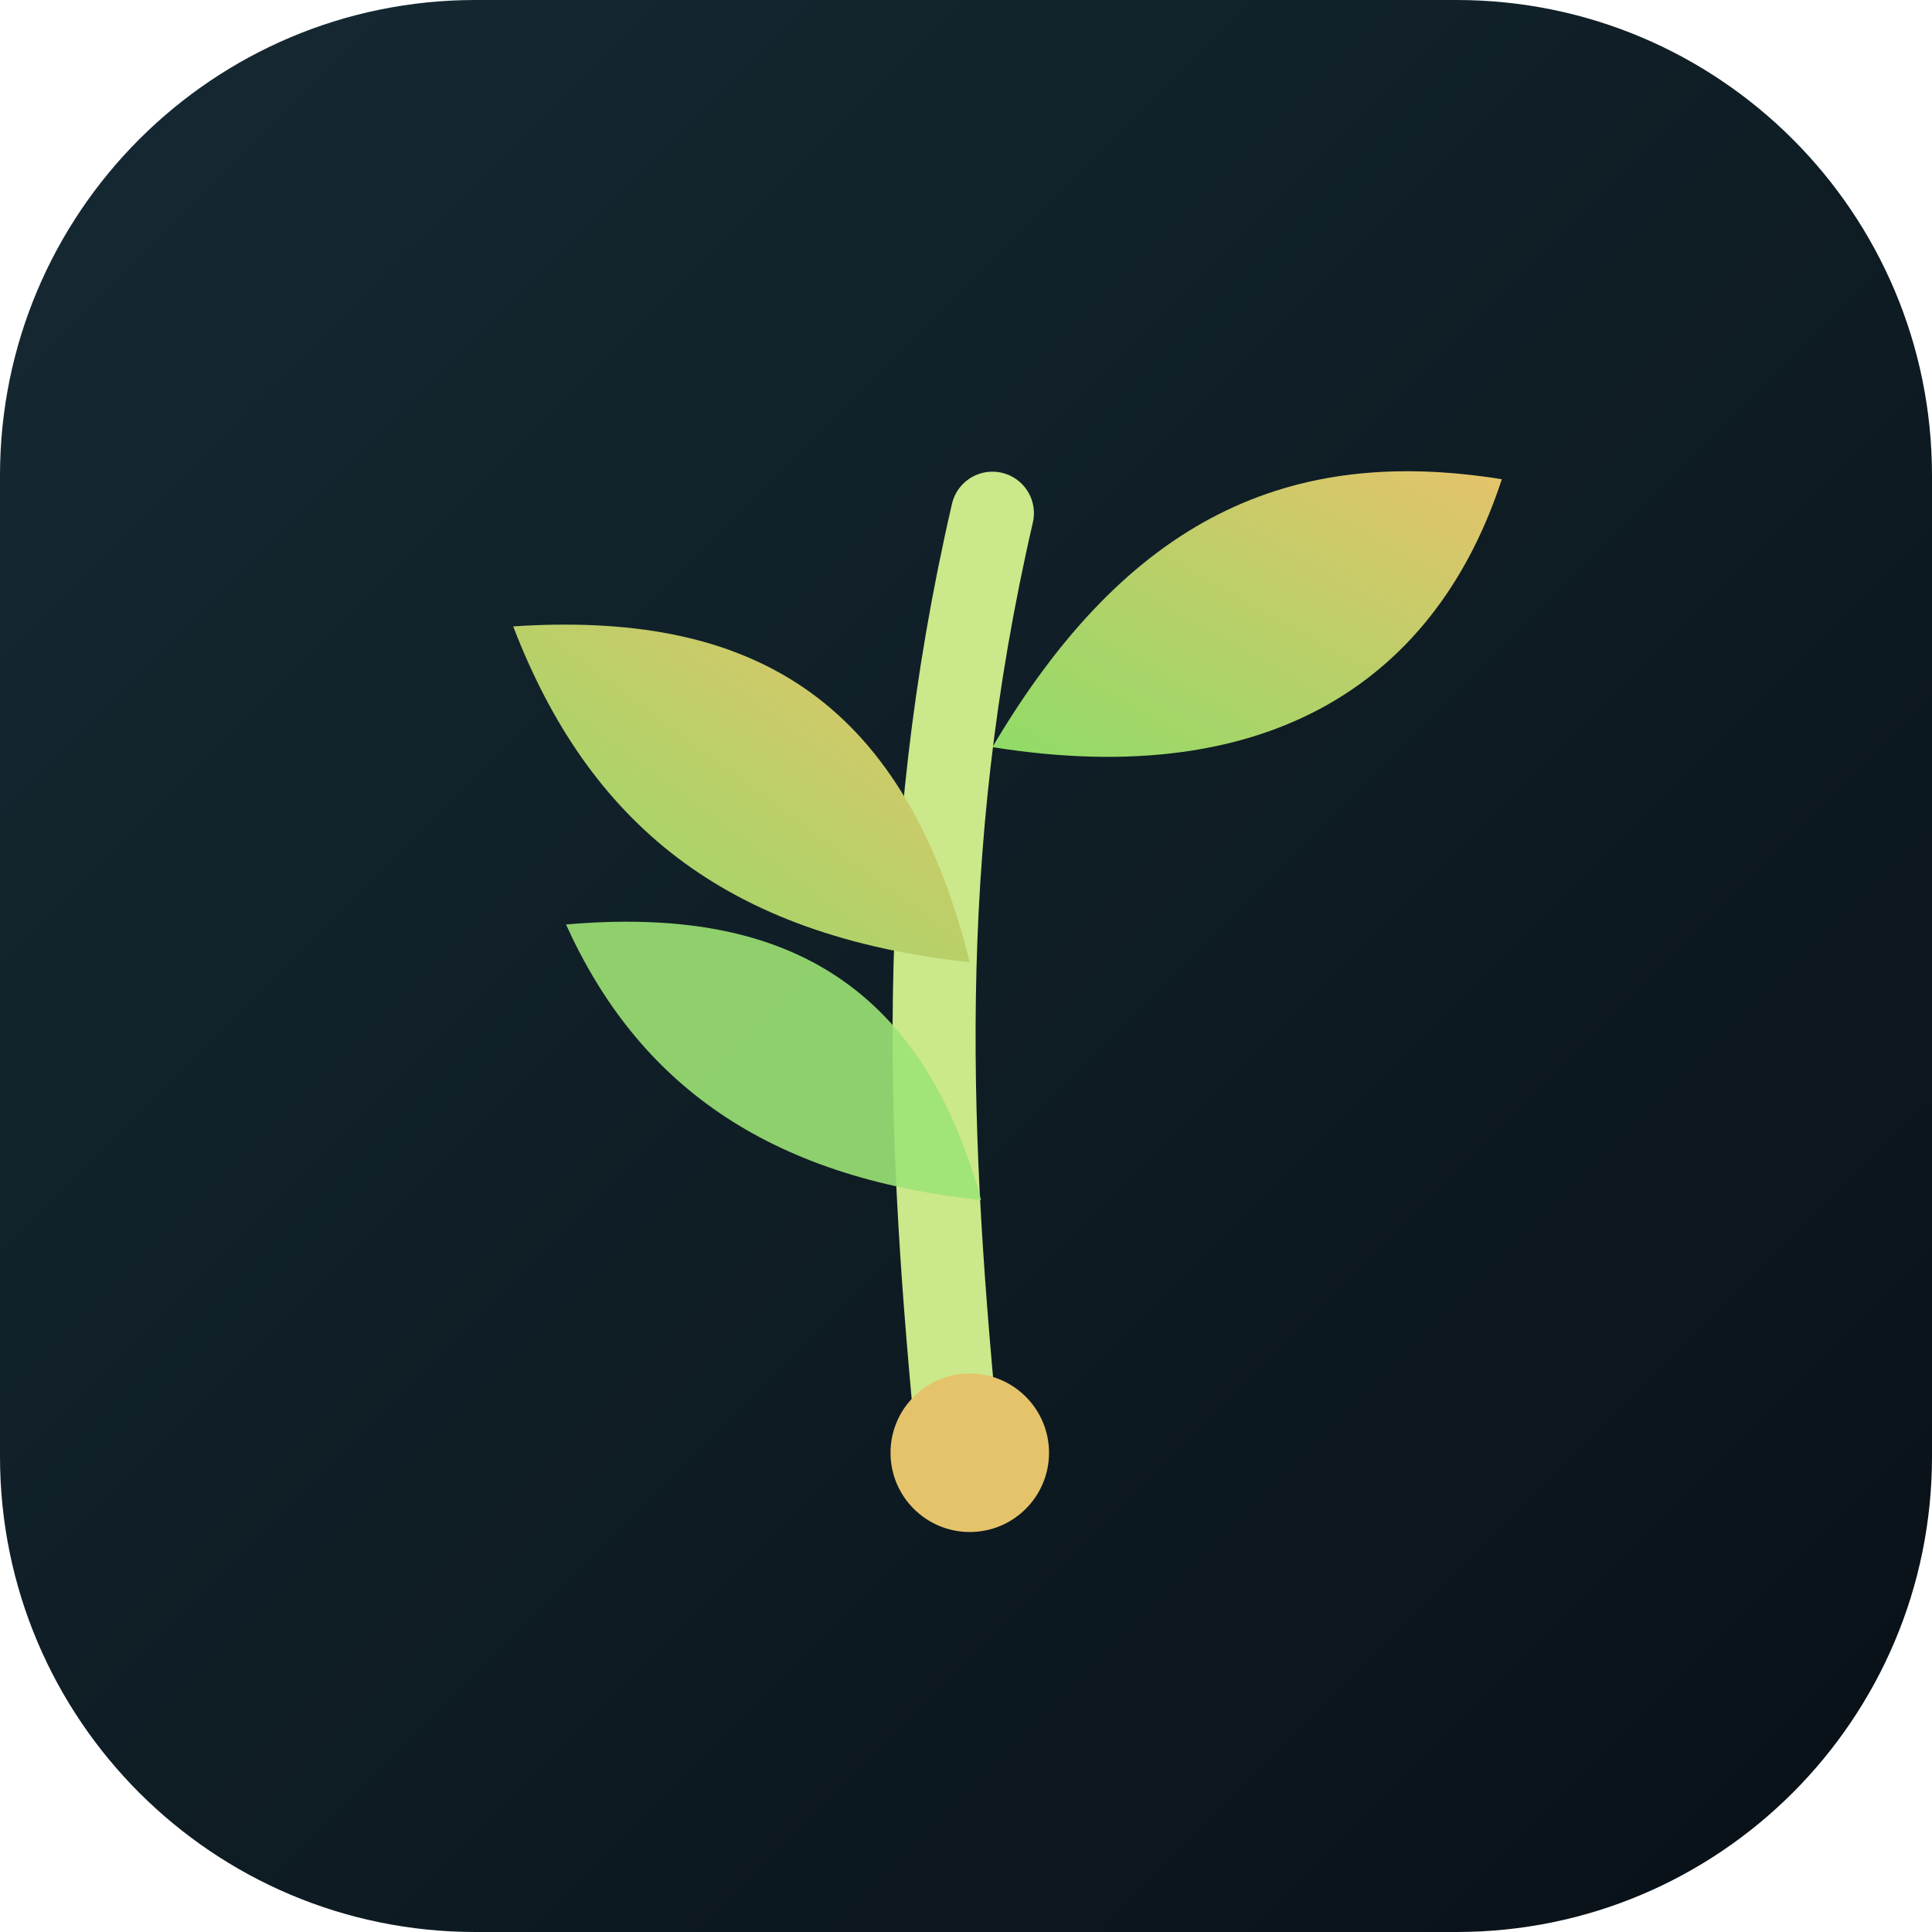
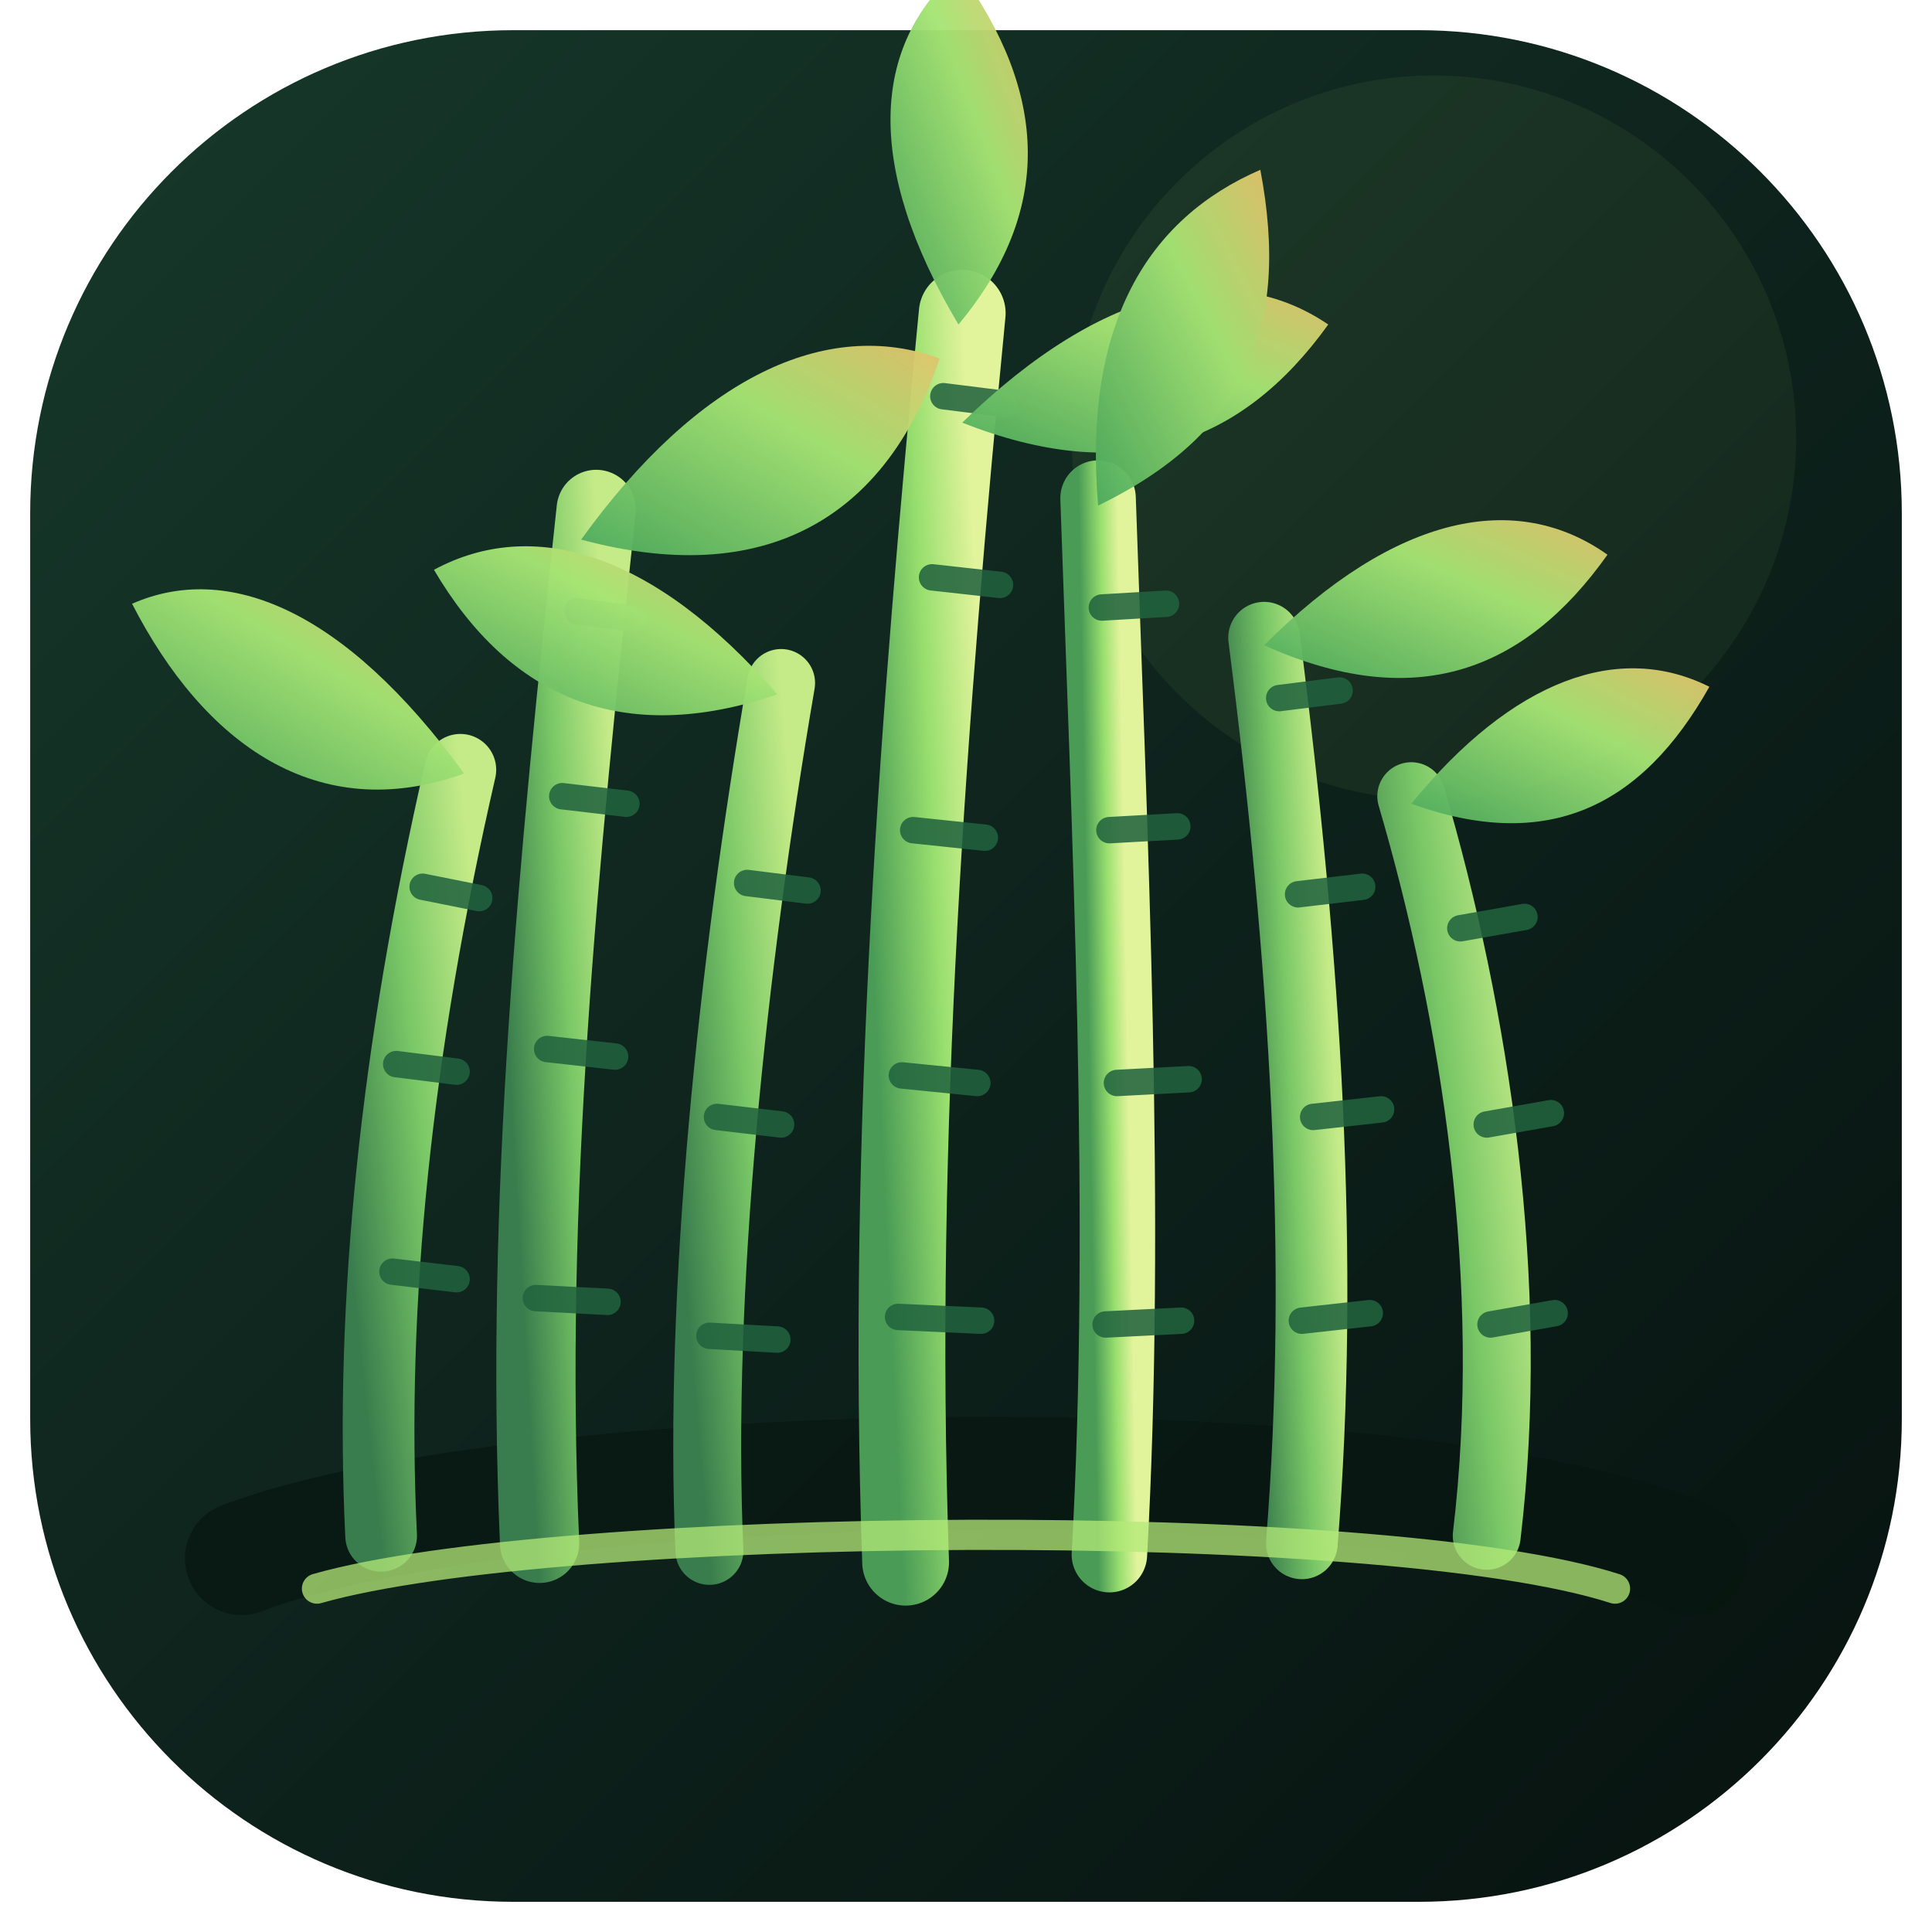
- <svg xmlns="http://www.w3.org/2000/svg" viewBox="0 0 512 512">
+ <svg xmlns="http://www.w3.org/2000/svg" viewBox="0 0 512 512" role="img" aria-labelledby="title desc">
  <defs>
-     <linearGradient id="bg" x1="0" y1="0" x2="1" y2="1">
-       <stop offset="0" stop-color="#162a34" />
-       <stop offset="1" stop-color="#081016" />
+     <linearGradient id="background" x1="0" y1="0" x2="1" y2="1">
+       <stop offset="0" stop-color="#17392b" />
+       <stop offset="0.55" stop-color="#0d211b" />
+       <stop offset="1" stop-color="#07120f" />
+     </linearGradient>
+     <linearGradient id="stalkBack" x1="0" y1="1" x2="1" y2="0">
+       <stop offset="0" stop-color="#397c4d" />
+       <stop offset="0.52" stop-color="#79c766" />
+       <stop offset="1" stop-color="#c5eb88" />
+     </linearGradient>
+     <linearGradient id="stalkFront" x1="0" y1="1" x2="1" y2="0">
+       <stop offset="0" stop-color="#4a9b56" />
+       <stop offset="0.55" stop-color="#98df6e" />
+       <stop offset="1" stop-color="#e1f39b" />
    </linearGradient>
    <linearGradient id="leaf" x1="0" y1="1" x2="1" y2="0">
-       <stop offset="0" stop-color="#8fdc68" />
-       <stop offset="1" stop-color="#e5c36a" />
+       <stop offset="0" stop-color="#4caa5d" />
+       <stop offset="0.6" stop-color="#a6e574" />
+       <stop offset="1" stop-color="#e4c36c" />
    </linearGradient>
+     <filter id="shadow" x="-30%" y="-30%" width="160%" height="170%">
+       <feDropShadow dx="0" dy="14" stdDeviation="13" flood-color="#020805" flood-opacity=".42" />
+     </filter>
  </defs>
-   <rect width="512" height="512" rx="126" fill="url(#bg)" />
-   <path d="M254 385c-8-82-12-158 9-249" fill="none" stroke="#cbe88a" stroke-width="22" stroke-linecap="round" />
-   <path d="M257 255c-65-7-101-37-121-89 61-4 103 17 121 89Z" fill="url(#leaf)" />
-   <path d="M263 198c36-61 79-80 135-71-17 52-60 83-135 71Z" fill="url(#leaf)" />
-   <path d="M260 318c-57-6-91-31-110-73 57-5 94 15 110 73Z" fill="#9ce374" opacity=".9" />
-   <circle cx="257" cy="385" r="21" fill="#e5c36a" />
+   <rect x="8" y="8" width="496" height="496" rx="128" fill="url(#background)" />
+   <circle cx="380" cy="116" r="96" fill="#b4e978" opacity=".06" />
+   <path d="M64 413c73-28 311-32 384 0" fill="none" stroke="#07150f" stroke-width="30" stroke-linecap="round" opacity=".7" />
+   <g fill="none" stroke-linecap="round">
+     <path d="M101 407C98 345 105 278 122 204" stroke="url(#stalkBack)" stroke-width="19" />
+     <path d="M143 409C139 318 148 228 158 135" stroke="url(#stalkBack)" stroke-width="21" />
+     <path d="M188 411C185 342 194 257 207 181" stroke="url(#stalkBack)" stroke-width="18" />
+     <path d="M240 414C236 300 245 186 255 83" stroke="url(#stalkFront)" stroke-width="23" />
+     <path d="M294 412C299 323 294 220 291 132" stroke="url(#stalkFront)" stroke-width="20" />
+     <path d="M345 409C351 334 346 255 335 169" stroke="url(#stalkBack)" stroke-width="19" />
+     <path d="M394 407C402 340 391 269 374 211" stroke="url(#stalkBack)" stroke-width="18" />
+   </g>
+   <g fill="none" stroke="#21633e" stroke-width="7" stroke-linecap="round" opacity=".86">
+     <path d="M104 337l17 2M105 282l16 2M112 235l15 3" />
+     <path d="M142 344l19 1M145 278l18 2M149 211l17 2M153 162l15 2" />
+     <path d="M188 354l18 1M190 296l17 2M198 234l16 2" />
+     <path d="M238 349l22 1M239 285l20 2M242 220l19 2M247 153l18 2M250 105l16 2" />
+     <path d="M293 351l20-1M296 287l19-1M294 220l18-1M292 161l17-1" />
+     <path d="M345 350l18-2M348 296l18-2M344 237l17-2M339 185l16-2" />
+     <path d="M395 351l17-3M394 298l17-3M387 246l17-3" />
+   </g>
+   <g fill="url(#leaf)" opacity=".96">
+     <path d="M123 205C91 161 60 149 35 160c19 37 49 59 88 45Z" />
+     <path d="M154 143c31-43 65-59 95-48-13 39-43 62-95 48Z" />
+     <path d="M206 184c-33-38-65-47-91-33 20 34 50 47 91 33Z" />
+     <path d="M254 86c-25-42-23-74 0-94 24 33 25 64 0 94Z" />
+     <path d="M255 112c38-37 72-43 97-26-23 32-54 43-97 26Z" />
+     <path d="M291 134c-4-48 13-76 43-89 8 42-4 70-43 89Z" />
+     <path d="M335 171c35-35 67-41 91-24-22 31-51 42-91 24Z" />
+     <path d="M374 213c27-33 55-43 79-31-18 32-43 44-79 31Z" />
+   </g>
+   <path d="M84 421c63-18 282-20 344 0" fill="none" stroke="#b4e978" stroke-width="8" stroke-linecap="round" opacity=".75" />
</svg>
